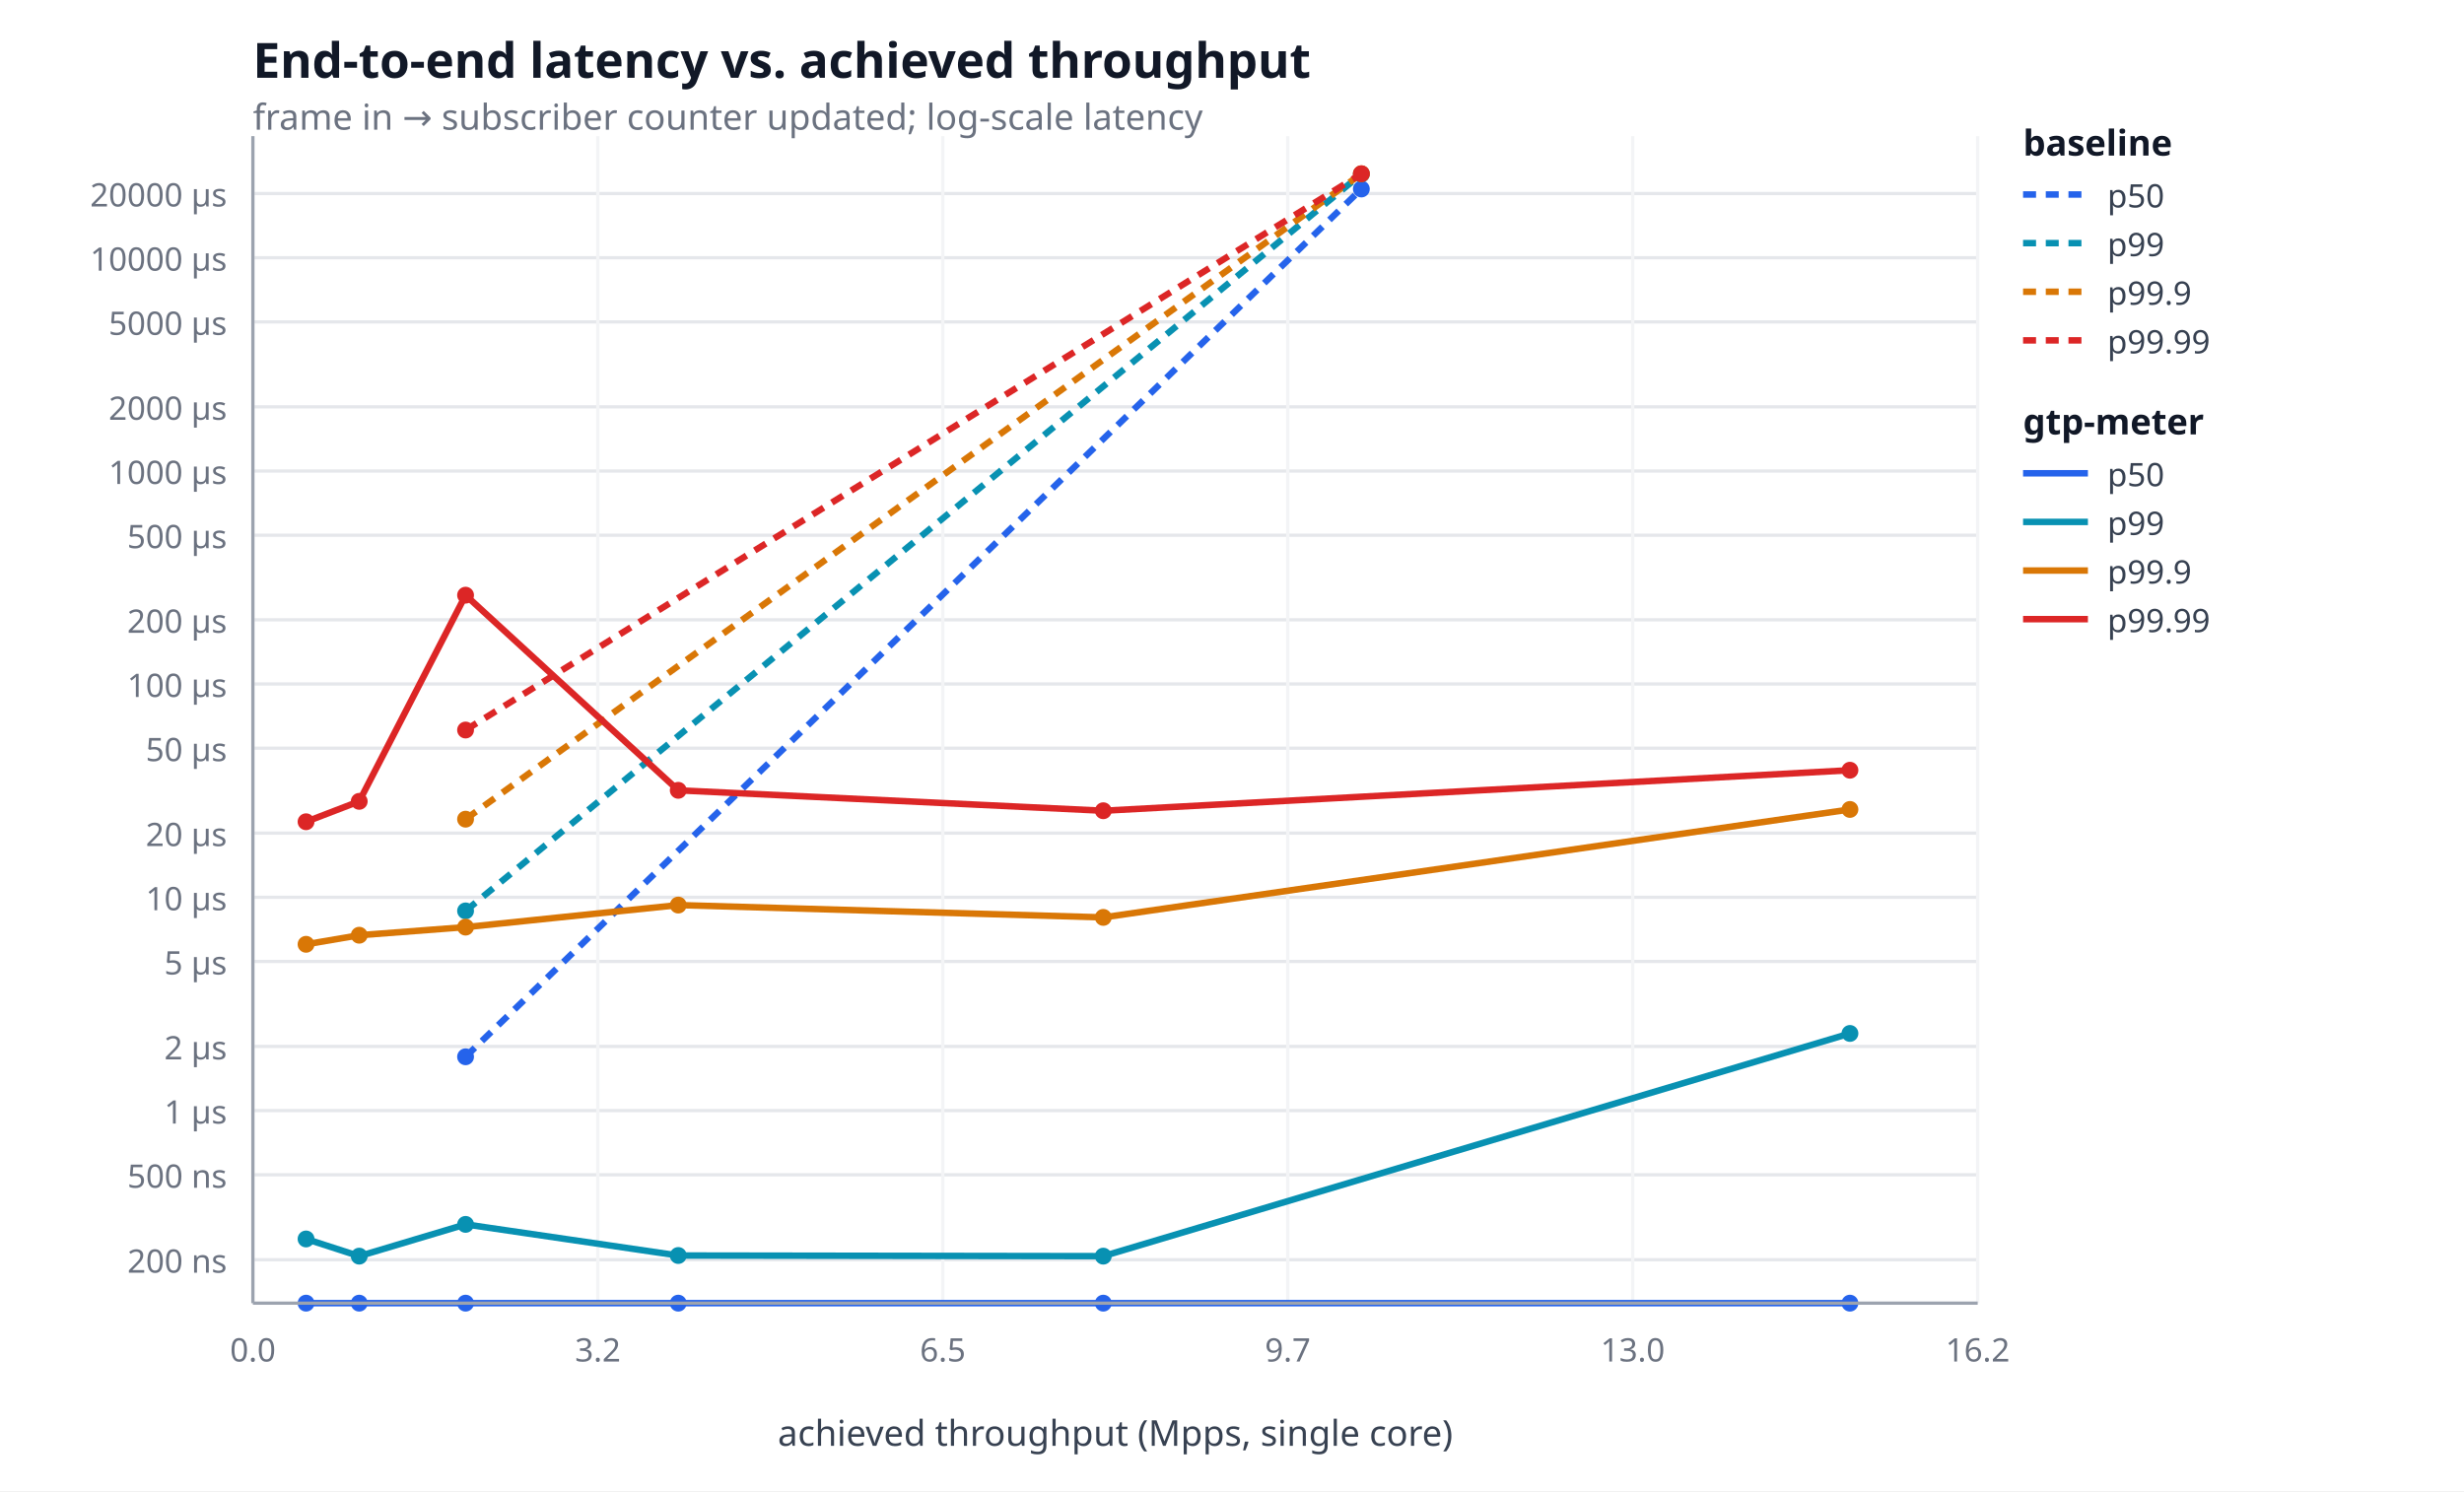
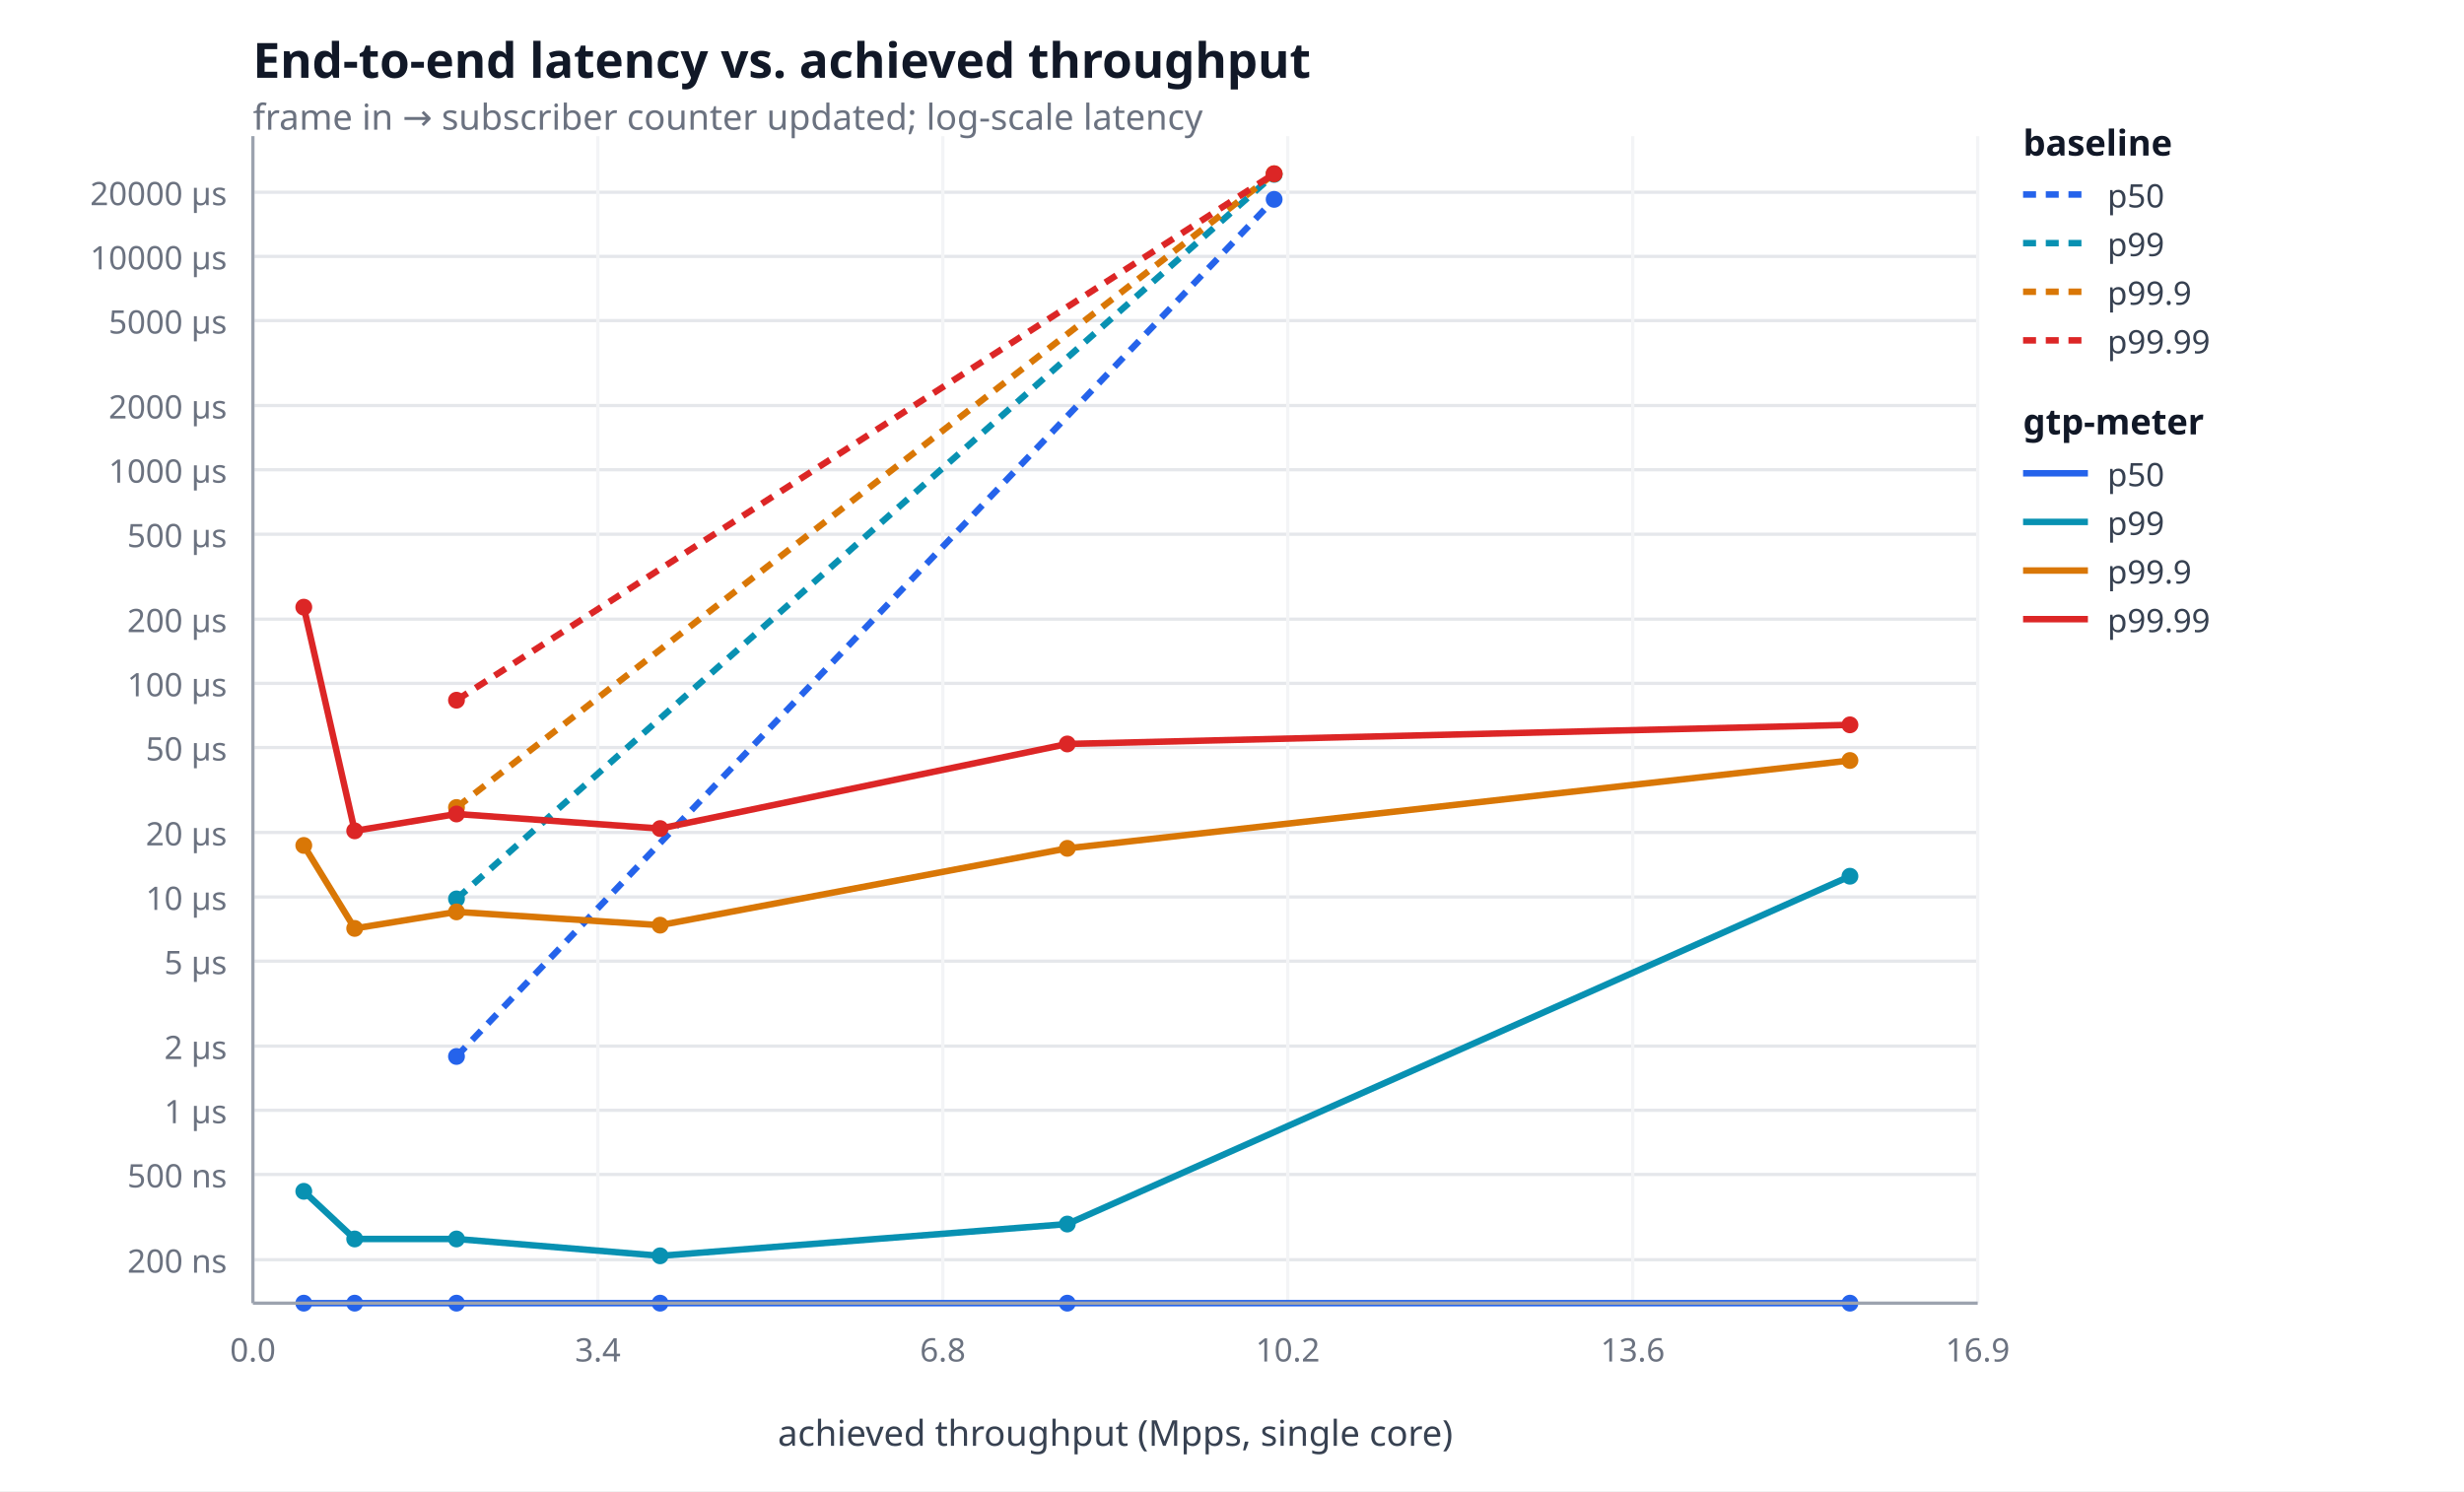
<svg xmlns="http://www.w3.org/2000/svg" width="760" height="460" viewBox="0 0 760 460" font-family="ui-sans-serif,system-ui,sans-serif">
  <rect width="760" height="460" fill="#ffffff" />
  <text x="78" y="24" font-size="15" font-weight="600" fill="#111827">End-to-end latency vs. achieved throughput</text>
  <text x="78" y="40" font-size="11" fill="#6b7280">frame in → subscriber counter updated; log-scale latency</text>
  <line x1="78" y1="388.6" x2="610" y2="388.6" stroke="#e5e7eb" stroke-width="1" />
  <text x="70" y="392.6" font-size="10" fill="#6b7280" text-anchor="end">200 ns</text>
-   <line x1="78" y1="362.4" x2="610" y2="362.4" stroke="#e5e7eb" stroke-width="1" />
-   <text x="70" y="366.4" font-size="10" fill="#6b7280" text-anchor="end">500 ns</text>
-   <line x1="78" y1="342.6" x2="610" y2="342.6" stroke="#e5e7eb" stroke-width="1" />
-   <text x="70" y="346.6" font-size="10" fill="#6b7280" text-anchor="end">1 µs</text>
-   <line x1="78" y1="322.8" x2="610" y2="322.8" stroke="#e5e7eb" stroke-width="1" />
-   <text x="70" y="326.8" font-size="10" fill="#6b7280" text-anchor="end">2 µs</text>
-   <line x1="78" y1="296.6" x2="610" y2="296.6" stroke="#e5e7eb" stroke-width="1" />
-   <text x="70" y="300.6" font-size="10" fill="#6b7280" text-anchor="end">5 µs</text>
-   <line x1="78" y1="276.8" x2="610" y2="276.8" stroke="#e5e7eb" stroke-width="1" />
-   <text x="70" y="280.8" font-size="10" fill="#6b7280" text-anchor="end">10 µs</text>
-   <line x1="78" y1="257.0" x2="610" y2="257.0" stroke="#e5e7eb" stroke-width="1" />
-   <text x="70" y="261.0" font-size="10" fill="#6b7280" text-anchor="end">20 µs</text>
-   <line x1="78" y1="230.8" x2="610" y2="230.8" stroke="#e5e7eb" stroke-width="1" />
-   <text x="70" y="234.8" font-size="10" fill="#6b7280" text-anchor="end">50 µs</text>
-   <line x1="78" y1="211.0" x2="610" y2="211.0" stroke="#e5e7eb" stroke-width="1" />
-   <text x="70" y="215.0" font-size="10" fill="#6b7280" text-anchor="end">100 µs</text>
-   <line x1="78" y1="191.2" x2="610" y2="191.2" stroke="#e5e7eb" stroke-width="1" />
-   <text x="70" y="195.2" font-size="10" fill="#6b7280" text-anchor="end">200 µs</text>
-   <line x1="78" y1="165.1" x2="610" y2="165.1" stroke="#e5e7eb" stroke-width="1" />
-   <text x="70" y="169.1" font-size="10" fill="#6b7280" text-anchor="end">500 µs</text>
-   <line x1="78" y1="145.3" x2="610" y2="145.3" stroke="#e5e7eb" stroke-width="1" />
-   <text x="70" y="149.3" font-size="10" fill="#6b7280" text-anchor="end">1000 µs</text>
-   <line x1="78" y1="125.5" x2="610" y2="125.5" stroke="#e5e7eb" stroke-width="1" />
-   <text x="70" y="129.5" font-size="10" fill="#6b7280" text-anchor="end">2000 µs</text>
-   <line x1="78" y1="99.3" x2="610" y2="99.3" stroke="#e5e7eb" stroke-width="1" />
-   <text x="70" y="103.3" font-size="10" fill="#6b7280" text-anchor="end">5000 µs</text>
-   <line x1="78" y1="79.5" x2="610" y2="79.5" stroke="#e5e7eb" stroke-width="1" />
-   <text x="70" y="83.5" font-size="10" fill="#6b7280" text-anchor="end">10000 µs</text>
-   <line x1="78" y1="59.7" x2="610" y2="59.7" stroke="#e5e7eb" stroke-width="1" />
-   <text x="70" y="63.7" font-size="10" fill="#6b7280" text-anchor="end">20000 µs</text>
+   <line x1="78" y1="362.3" x2="610" y2="362.3" stroke="#e5e7eb" stroke-width="1" />
+   <text x="70" y="366.3" font-size="10" fill="#6b7280" text-anchor="end">500 ns</text>
+   <line x1="78" y1="342.5" x2="610" y2="342.5" stroke="#e5e7eb" stroke-width="1" />
+   <text x="70" y="346.5" font-size="10" fill="#6b7280" text-anchor="end">1 µs</text>
+   <line x1="78" y1="322.7" x2="610" y2="322.7" stroke="#e5e7eb" stroke-width="1" />
+   <text x="70" y="326.7" font-size="10" fill="#6b7280" text-anchor="end">2 µs</text>
+   <line x1="78" y1="296.5" x2="610" y2="296.5" stroke="#e5e7eb" stroke-width="1" />
+   <text x="70" y="300.5" font-size="10" fill="#6b7280" text-anchor="end">5 µs</text>
+   <line x1="78" y1="276.7" x2="610" y2="276.7" stroke="#e5e7eb" stroke-width="1" />
+   <text x="70" y="280.7" font-size="10" fill="#6b7280" text-anchor="end">10 µs</text>
+   <line x1="78" y1="256.8" x2="610" y2="256.8" stroke="#e5e7eb" stroke-width="1" />
+   <text x="70" y="260.8" font-size="10" fill="#6b7280" text-anchor="end">20 µs</text>
+   <line x1="78" y1="230.6" x2="610" y2="230.6" stroke="#e5e7eb" stroke-width="1" />
+   <text x="70" y="234.6" font-size="10" fill="#6b7280" text-anchor="end">50 µs</text>
+   <line x1="78" y1="210.8" x2="610" y2="210.8" stroke="#e5e7eb" stroke-width="1" />
+   <text x="70" y="214.8" font-size="10" fill="#6b7280" text-anchor="end">100 µs</text>
+   <line x1="78" y1="191.0" x2="610" y2="191.0" stroke="#e5e7eb" stroke-width="1" />
+   <text x="70" y="195.0" font-size="10" fill="#6b7280" text-anchor="end">200 µs</text>
+   <line x1="78" y1="164.8" x2="610" y2="164.8" stroke="#e5e7eb" stroke-width="1" />
+   <text x="70" y="168.8" font-size="10" fill="#6b7280" text-anchor="end">500 µs</text>
+   <line x1="78" y1="144.9" x2="610" y2="144.9" stroke="#e5e7eb" stroke-width="1" />
+   <text x="70" y="148.9" font-size="10" fill="#6b7280" text-anchor="end">1000 µs</text>
+   <line x1="78" y1="125.1" x2="610" y2="125.1" stroke="#e5e7eb" stroke-width="1" />
+   <text x="70" y="129.1" font-size="10" fill="#6b7280" text-anchor="end">2000 µs</text>
+   <line x1="78" y1="98.9" x2="610" y2="98.9" stroke="#e5e7eb" stroke-width="1" />
+   <text x="70" y="102.9" font-size="10" fill="#6b7280" text-anchor="end">5000 µs</text>
+   <line x1="78" y1="79.1" x2="610" y2="79.1" stroke="#e5e7eb" stroke-width="1" />
+   <text x="70" y="83.1" font-size="10" fill="#6b7280" text-anchor="end">10000 µs</text>
+   <line x1="78" y1="59.3" x2="610" y2="59.3" stroke="#e5e7eb" stroke-width="1" />
+   <text x="70" y="63.3" font-size="10" fill="#6b7280" text-anchor="end">20000 µs</text>
  <line x1="78.0" y1="42" x2="78.0" y2="402" stroke="#f3f4f6" stroke-width="1" />
  <text x="78.0" y="420" font-size="10" fill="#6b7280" text-anchor="middle">0.0</text>
  <line x1="184.4" y1="42" x2="184.4" y2="402" stroke="#f3f4f6" stroke-width="1" />
-   <text x="184.4" y="420" font-size="10" fill="#6b7280" text-anchor="middle">3.2</text>
+   <text x="184.4" y="420" font-size="10" fill="#6b7280" text-anchor="middle">3.4</text>
  <line x1="290.8" y1="42" x2="290.8" y2="402" stroke="#f3f4f6" stroke-width="1" />
-   <text x="290.8" y="420" font-size="10" fill="#6b7280" text-anchor="middle">6.5</text>
+   <text x="290.8" y="420" font-size="10" fill="#6b7280" text-anchor="middle">6.8</text>
  <line x1="397.2" y1="42" x2="397.2" y2="402" stroke="#f3f4f6" stroke-width="1" />
-   <text x="397.2" y="420" font-size="10" fill="#6b7280" text-anchor="middle">9.7</text>
+   <text x="397.2" y="420" font-size="10" fill="#6b7280" text-anchor="middle">10.2</text>
  <line x1="503.6" y1="42" x2="503.6" y2="402" stroke="#f3f4f6" stroke-width="1" />
-   <text x="503.6" y="420" font-size="10" fill="#6b7280" text-anchor="middle">13.0</text>
+   <text x="503.6" y="420" font-size="10" fill="#6b7280" text-anchor="middle">13.6</text>
  <line x1="610.0" y1="42" x2="610.0" y2="402" stroke="#f3f4f6" stroke-width="1" />
-   <text x="610.0" y="420" font-size="10" fill="#6b7280" text-anchor="middle">16.2</text>
+   <text x="610.0" y="420" font-size="10" fill="#6b7280" text-anchor="middle">16.9</text>
  <text x="344" y="446" font-size="11" fill="#374151" text-anchor="middle">achieved throughput (Mpps, single core)</text>
-   <path d="M143.6,326.0 L419.9,58.3" fill="none" stroke="#2563eb" stroke-width="2" stroke-dasharray="4,3" />
-   <circle cx="143.6" cy="326.0" r="2.6" fill="#2563eb" />
-   <circle cx="419.9" cy="58.3" r="2.6" fill="#2563eb" />
-   <path d="M143.6,281.0 L419.9,53.7" fill="none" stroke="#0891b2" stroke-width="2" stroke-dasharray="4,3" />
-   <circle cx="143.6" cy="281.0" r="2.6" fill="#0891b2" />
-   <circle cx="419.9" cy="53.7" r="2.6" fill="#0891b2" />
-   <path d="M143.6,252.7 L419.9,53.6" fill="none" stroke="#d97706" stroke-width="2" stroke-dasharray="4,3" />
-   <circle cx="143.6" cy="252.7" r="2.6" fill="#d97706" />
-   <circle cx="419.9" cy="53.6" r="2.6" fill="#d97706" />
-   <path d="M143.6,225.2 L419.9,53.6" fill="none" stroke="#dc2626" stroke-width="2" stroke-dasharray="4,3" />
-   <circle cx="143.6" cy="225.2" r="2.6" fill="#dc2626" />
-   <circle cx="419.9" cy="53.6" r="2.6" fill="#dc2626" />
+   <path d="M140.8,325.9 L393.0,61.5" fill="none" stroke="#2563eb" stroke-width="2" stroke-dasharray="4,3" />
+   <circle cx="140.8" cy="325.9" r="2.6" fill="#2563eb" />
+   <circle cx="393.0" cy="61.5" r="2.6" fill="#2563eb" />
+   <path d="M140.8,277.3 L393.0,53.8" fill="none" stroke="#0891b2" stroke-width="2" stroke-dasharray="4,3" />
+   <circle cx="140.8" cy="277.3" r="2.6" fill="#0891b2" />
+   <circle cx="393.0" cy="53.8" r="2.6" fill="#0891b2" />
+   <path d="M140.8,249.1 L393.0,53.6" fill="none" stroke="#d97706" stroke-width="2" stroke-dasharray="4,3" />
+   <circle cx="140.8" cy="249.1" r="2.6" fill="#d97706" />
+   <circle cx="393.0" cy="53.6" r="2.6" fill="#d97706" />
+   <path d="M140.8,216.0 L393.0,53.6" fill="none" stroke="#dc2626" stroke-width="2" stroke-dasharray="4,3" />
+   <circle cx="140.8" cy="216.0" r="2.6" fill="#dc2626" />
+   <circle cx="393.0" cy="53.6" r="2.6" fill="#dc2626" />
  <text x="624" y="48" font-size="11" font-weight="600" fill="#111827">baseline</text>
  <line x1="624" y1="60" x2="644" y2="60" stroke="#2563eb" stroke-width="2" stroke-dasharray="4,3" />
  <text x="650" y="64" font-size="10" fill="#374151">p50</text>
  <line x1="624" y1="75" x2="644" y2="75" stroke="#0891b2" stroke-width="2" stroke-dasharray="4,3" />
  <text x="650" y="79" font-size="10" fill="#374151">p99</text>
  <line x1="624" y1="90" x2="644" y2="90" stroke="#d97706" stroke-width="2" stroke-dasharray="4,3" />
  <text x="650" y="94" font-size="10" fill="#374151">p99.9</text>
  <line x1="624" y1="105" x2="644" y2="105" stroke="#dc2626" stroke-width="2" stroke-dasharray="4,3" />
  <text x="650" y="109" font-size="10" fill="#374151">p99.99</text>
-   <path d="M94.4,402.0 L110.8,402.0 L143.6,402.0 L209.2,402.0 L340.3,402.0 L570.6,402.0" fill="none" stroke="#2563eb" stroke-width="2" />
-   <circle cx="94.4" cy="402.0" r="2.6" fill="#2563eb" />
-   <circle cx="110.8" cy="402.0" r="2.6" fill="#2563eb" />
-   <circle cx="143.6" cy="402.0" r="2.6" fill="#2563eb" />
-   <circle cx="209.2" cy="402.0" r="2.6" fill="#2563eb" />
-   <circle cx="340.3" cy="402.0" r="2.6" fill="#2563eb" />
+   <path d="M93.7,402.0 L109.4,402.0 L140.8,402.0 L203.6,402.0 L329.2,402.0 L570.6,402.0" fill="none" stroke="#2563eb" stroke-width="2" />
+   <circle cx="93.7" cy="402.0" r="2.6" fill="#2563eb" />
+   <circle cx="109.4" cy="402.0" r="2.6" fill="#2563eb" />
+   <circle cx="140.8" cy="402.0" r="2.6" fill="#2563eb" />
+   <circle cx="203.6" cy="402.0" r="2.6" fill="#2563eb" />
+   <circle cx="329.2" cy="402.0" r="2.6" fill="#2563eb" />
  <circle cx="570.6" cy="402.0" r="2.6" fill="#2563eb" />
-   <path d="M94.4,382.2 L110.8,387.5 L143.6,377.7 L209.2,387.3 L340.3,387.5 L570.6,318.8" fill="none" stroke="#0891b2" stroke-width="2" />
-   <circle cx="94.4" cy="382.2" r="2.6" fill="#0891b2" />
-   <circle cx="110.8" cy="387.5" r="2.6" fill="#0891b2" />
-   <circle cx="143.6" cy="377.7" r="2.6" fill="#0891b2" />
-   <circle cx="209.2" cy="387.3" r="2.6" fill="#0891b2" />
-   <circle cx="340.3" cy="387.5" r="2.6" fill="#0891b2" />
-   <circle cx="570.6" cy="318.8" r="2.6" fill="#0891b2" />
-   <path d="M94.4,291.3 L110.8,288.5 L143.6,286.0 L209.2,279.2 L340.3,283.0 L570.6,249.7" fill="none" stroke="#d97706" stroke-width="2" />
-   <circle cx="94.4" cy="291.3" r="2.6" fill="#d97706" />
-   <circle cx="110.8" cy="288.5" r="2.6" fill="#d97706" />
-   <circle cx="143.6" cy="286.0" r="2.6" fill="#d97706" />
-   <circle cx="209.2" cy="279.2" r="2.6" fill="#d97706" />
-   <circle cx="340.3" cy="283.0" r="2.6" fill="#d97706" />
-   <circle cx="570.6" cy="249.7" r="2.6" fill="#d97706" />
-   <path d="M94.4,253.5 L110.8,247.2 L143.6,183.6 L209.2,243.8 L340.3,250.1 L570.6,237.6" fill="none" stroke="#dc2626" stroke-width="2" />
-   <circle cx="94.4" cy="253.5" r="2.6" fill="#dc2626" />
-   <circle cx="110.8" cy="247.2" r="2.6" fill="#dc2626" />
-   <circle cx="143.6" cy="183.6" r="2.6" fill="#dc2626" />
-   <circle cx="209.2" cy="243.8" r="2.6" fill="#dc2626" />
-   <circle cx="340.3" cy="250.1" r="2.6" fill="#dc2626" />
-   <circle cx="570.6" cy="237.6" r="2.6" fill="#dc2626" />
+   <path d="M93.7,367.5 L109.4,382.2 L140.8,382.2 L203.6,387.4 L329.2,377.6 L570.6,270.3" fill="none" stroke="#0891b2" stroke-width="2" />
+   <circle cx="93.7" cy="367.5" r="2.6" fill="#0891b2" />
+   <circle cx="109.4" cy="382.2" r="2.6" fill="#0891b2" />
+   <circle cx="140.8" cy="382.2" r="2.6" fill="#0891b2" />
+   <circle cx="203.6" cy="387.4" r="2.6" fill="#0891b2" />
+   <circle cx="329.2" cy="377.6" r="2.6" fill="#0891b2" />
+   <circle cx="570.6" cy="270.3" r="2.6" fill="#0891b2" />
+   <path d="M93.7,260.8 L109.4,286.4 L140.8,281.3 L203.6,285.4 L329.2,261.7 L570.6,234.6" fill="none" stroke="#d97706" stroke-width="2" />
+   <circle cx="93.7" cy="260.8" r="2.6" fill="#d97706" />
+   <circle cx="109.4" cy="286.4" r="2.6" fill="#d97706" />
+   <circle cx="140.8" cy="281.3" r="2.6" fill="#d97706" />
+   <circle cx="203.6" cy="285.4" r="2.6" fill="#d97706" />
+   <circle cx="329.2" cy="261.7" r="2.6" fill="#d97706" />
+   <circle cx="570.6" cy="234.6" r="2.6" fill="#d97706" />
+   <path d="M93.7,187.3 L109.4,256.3 L140.8,251.1 L203.6,255.6 L329.2,229.5 L570.6,223.6" fill="none" stroke="#dc2626" stroke-width="2" />
+   <circle cx="93.7" cy="187.3" r="2.6" fill="#dc2626" />
+   <circle cx="109.4" cy="256.3" r="2.6" fill="#dc2626" />
+   <circle cx="140.8" cy="251.1" r="2.6" fill="#dc2626" />
+   <circle cx="203.6" cy="255.6" r="2.6" fill="#dc2626" />
+   <circle cx="329.2" cy="229.5" r="2.6" fill="#dc2626" />
+   <circle cx="570.6" cy="223.6" r="2.6" fill="#dc2626" />
  <text x="624" y="134" font-size="11" font-weight="600" fill="#111827">gtp-meter</text>
  <line x1="624" y1="146" x2="644" y2="146" stroke="#2563eb" stroke-width="2" />
  <text x="650" y="150" font-size="10" fill="#374151">p50</text>
  <line x1="624" y1="161" x2="644" y2="161" stroke="#0891b2" stroke-width="2" />
  <text x="650" y="165" font-size="10" fill="#374151">p99</text>
  <line x1="624" y1="176" x2="644" y2="176" stroke="#d97706" stroke-width="2" />
  <text x="650" y="180" font-size="10" fill="#374151">p99.9</text>
  <line x1="624" y1="191" x2="644" y2="191" stroke="#dc2626" stroke-width="2" />
  <text x="650" y="195" font-size="10" fill="#374151">p99.99</text>
  <line x1="78" y1="402" x2="610" y2="402" stroke="#9ca3af" stroke-width="1" />
  <line x1="78" y1="42" x2="78" y2="402" stroke="#9ca3af" stroke-width="1" />
</svg>
